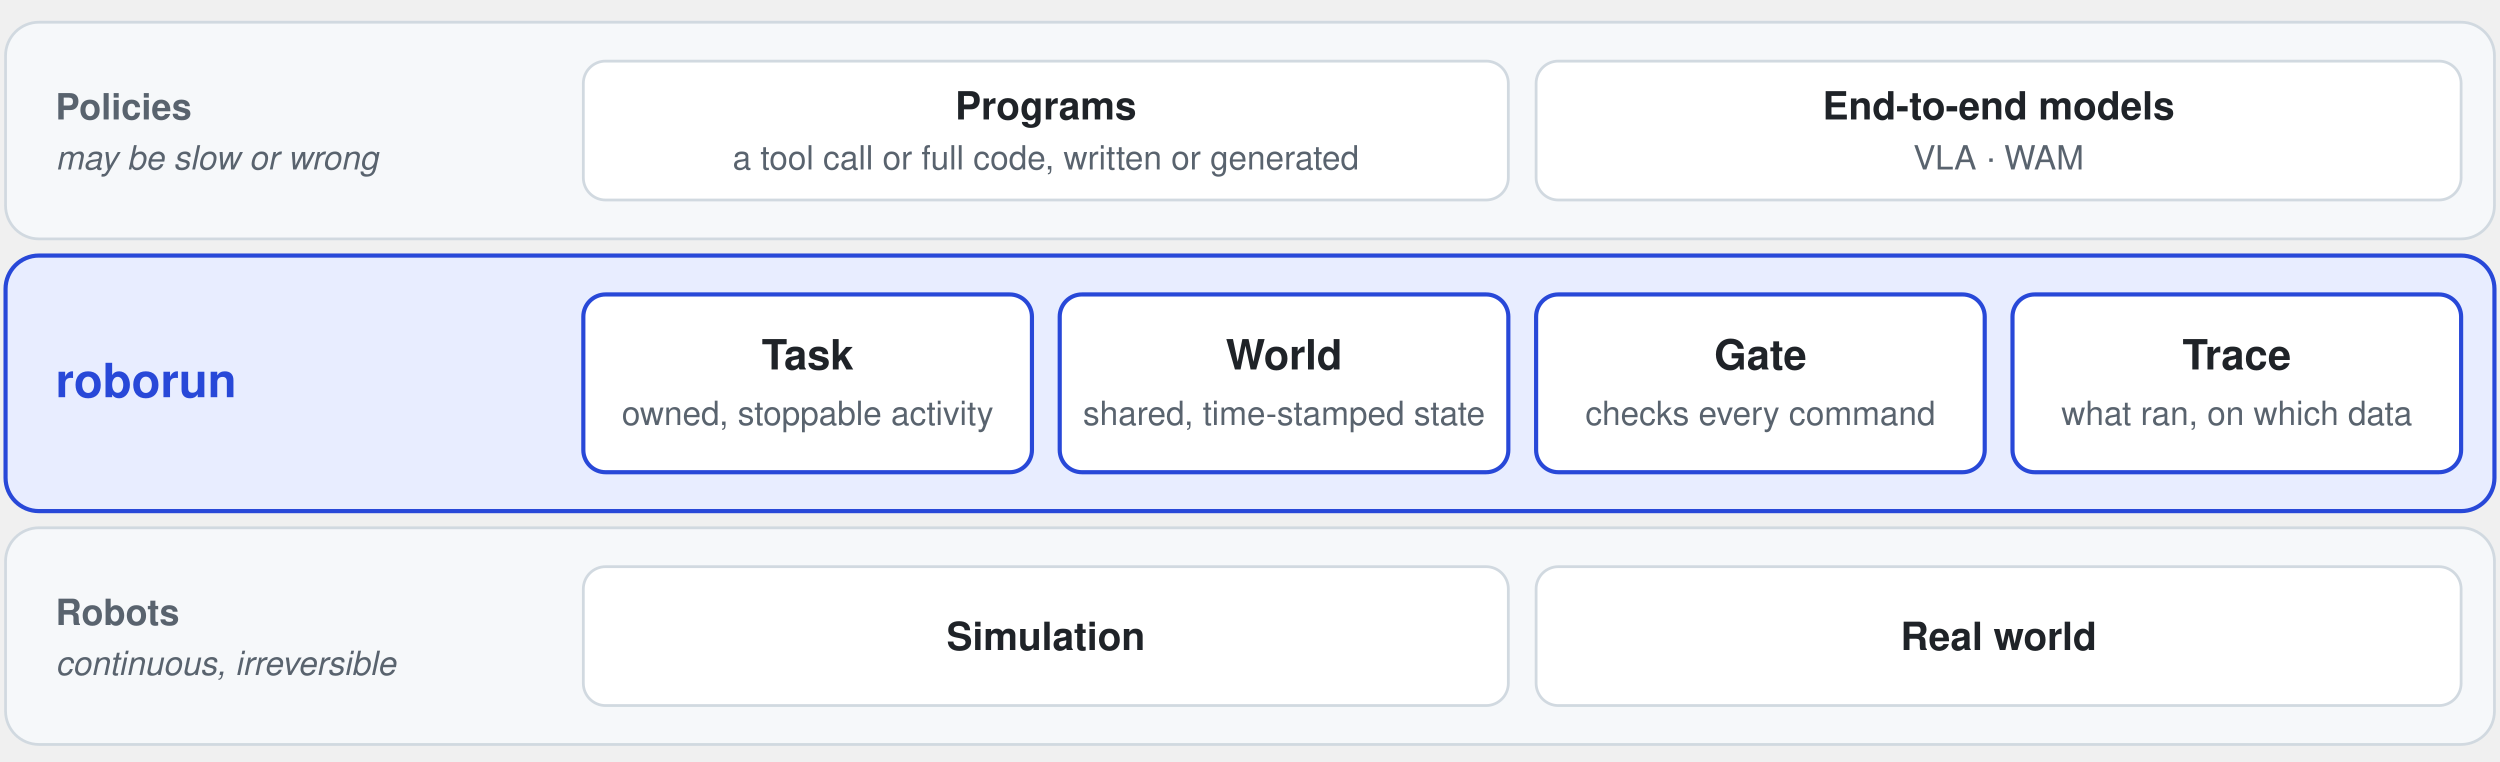
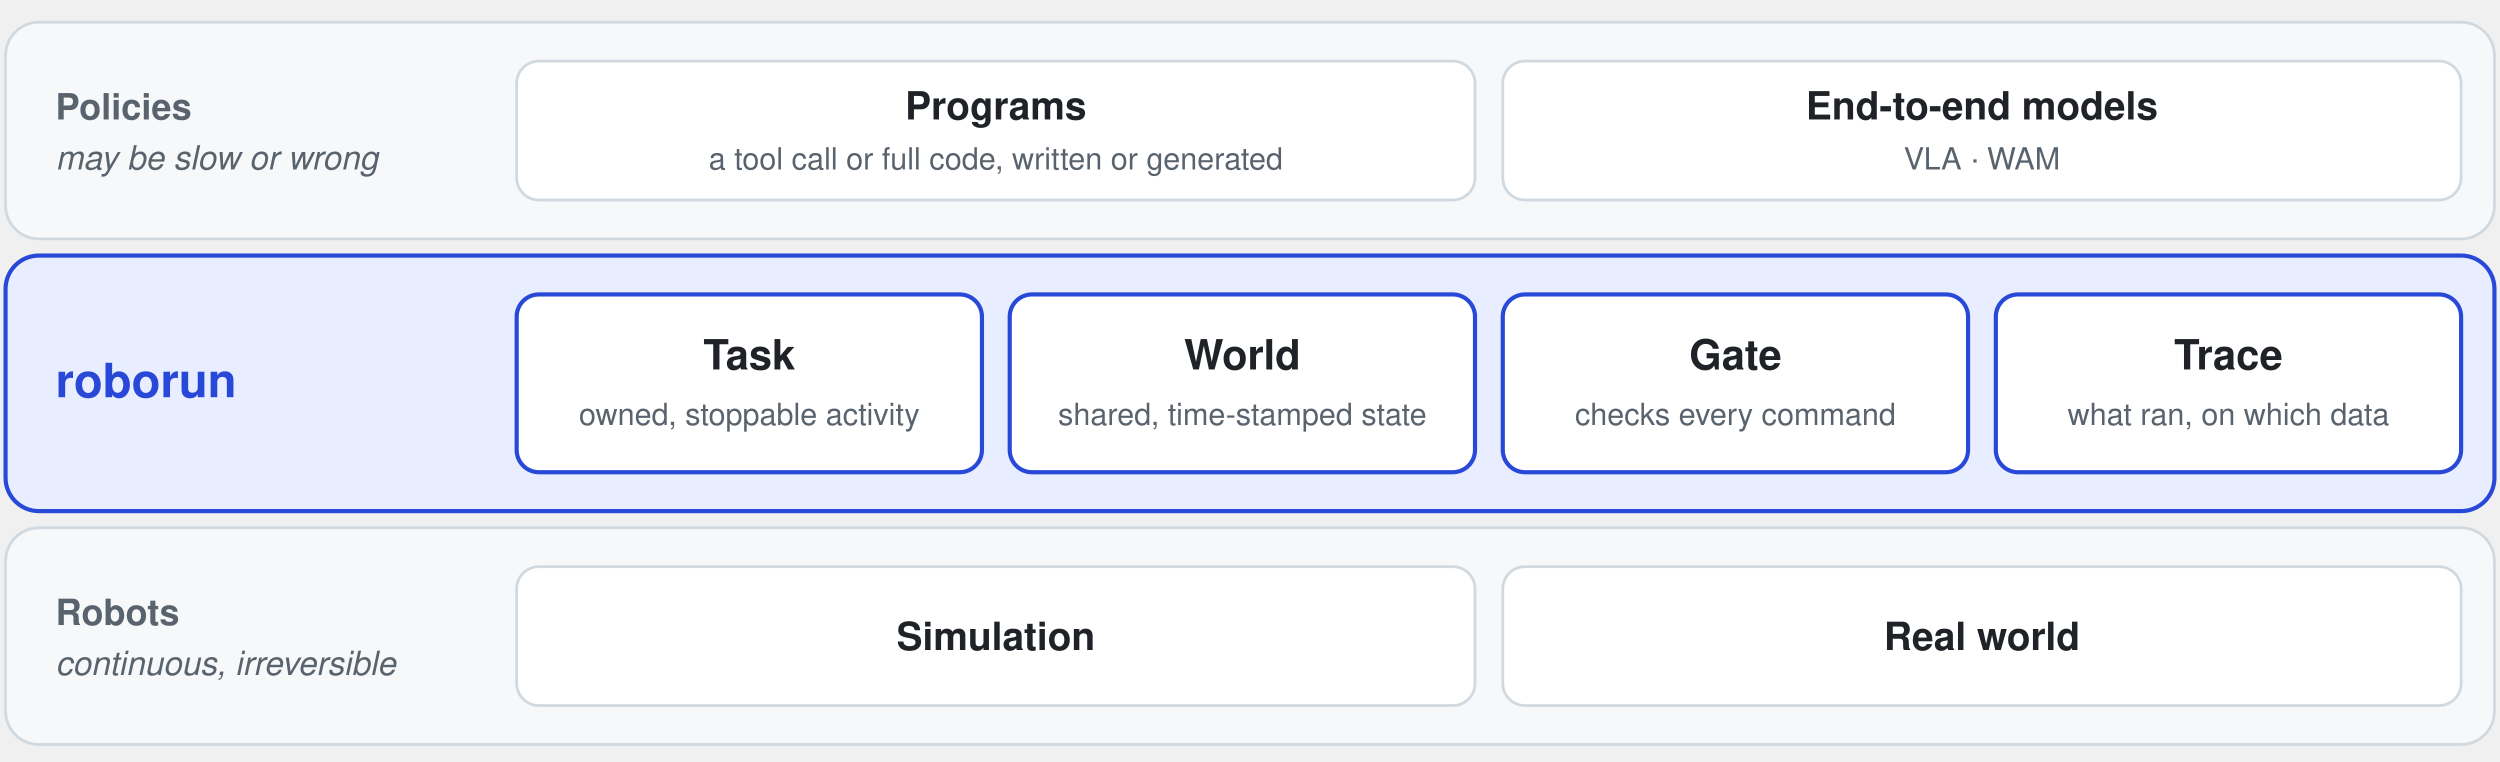
<svg xmlns="http://www.w3.org/2000/svg" viewBox="0 0 900 274" width="900" height="274" role="img" aria-label="Policies are programs (from a single tool call to full code, written by people or generated by models) or end-to-end models (VLA, world action models); they may be slow or wrong. Robots, in simulation or the real world, are continuous and irreversible. roborun sits between them: Task makes every running activity owned by whoever started it and stoppable, World holds shared, time-stamped state, Gate checks every command, and Trace records what ran, on which data.">
  <style>
text{font-family:-apple-system,BlinkMacSystemFont,"Segoe UI",Helvetica,Arial,sans-serif;fill:#1f2328}
.band{fill:#f6f8fa;stroke:#d1d9e0}.bandcore{fill:#e8edff;stroke:#2848d8;stroke-width:1.5}
.chip{fill:#ffffff;stroke:#d1d9e0}.chipcore{fill:#ffffff;stroke:#2848d8;stroke-width:1.5}
.planned{fill:none;stroke:#8c959f;stroke-dasharray:4 3}
.lab{font-size:13px;font-weight:700;fill:#59636e}.labcore{font-size:17px;font-weight:800;fill:#2848d8}
- .c{font-size:14px;font-weight:600}.note{font-size:12px;font-style:italic;fill:#59636e}.cc{font-size:15px;font-weight:700}.cs{font-size:12px;fill:#59636e}
+ .c{font-size:14px;font-weight:600}.note{font-size:12px;font-style:italic;fill:#59636e}.cc{font-size:15px;font-weight:700}.cs{font-size:11px;fill:#59636e}
.dim{fill:#8c959f}
@media (prefers-color-scheme: dark){text{fill:#e6edf3}.band{fill:#151b23;stroke:#3d444d}
.bandcore{fill:#18224f;stroke:#7b8fff}.chip{fill:#0d1117;stroke:#3d444d}.chipcore{fill:#0d1117;stroke:#7b8fff}
.planned{stroke:#6e7681}.lab,.cs,.note{fill:#9198a1}.labcore{fill:#7b8fff}.dim{fill:#6e7681}}
</style>
  <rect class="band" x="2" y="8" width="896" height="78" rx="12" />
  <text class="lab" x="20" y="43.0">Policies</text>
  <text class="note" x="20" y="61.0">may be slow or wrong</text>
-   <rect class="chip" x="210.0" y="22" width="333.0" height="50" rx="8" />
-   <text class="c" x="376.5" y="43" text-anchor="middle">Programs</text>
-   <text class="cs" x="376.5" y="61" text-anchor="middle">a tool call or full code, written or generated</text>
-   <rect class="chip" x="553.0" y="22" width="333.0" height="50" rx="8" />
-   <text class="c" x="719.5" y="43" text-anchor="middle">End-to-end models</text>
-   <text class="cs" x="719.5" y="61" text-anchor="middle">VLA · WAM</text>
+   <rect class="chip" x="186.0" y="22" width="345.0" height="50" rx="8" />
+   <text class="c" x="358.5" y="43" text-anchor="middle">Programs</text>
+   <text class="cs" x="358.5" y="61" text-anchor="middle">a tool call or full code, written or generated</text>
+   <rect class="chip" x="541.0" y="22" width="345.0" height="50" rx="8" />
+   <text class="c" x="713.5" y="43" text-anchor="middle">End-to-end models</text>
+   <text class="cs" x="713.5" y="61" text-anchor="middle">VLA · WAM</text>
  <rect class="bandcore" x="2" y="92" width="896" height="92" rx="12" />
  <text class="labcore" x="20" y="143.0">roborun</text>
-   <rect class="chipcore" x="210.0" y="106" width="161.5" height="64" rx="8" />
-   <text class="cc" x="290.75" y="133" text-anchor="middle">Task</text>
-   <text class="cs" x="290.75" y="153" text-anchor="middle">owned, stoppable activity</text>
-   <rect class="chipcore" x="381.5" y="106" width="161.5" height="64" rx="8" />
-   <text class="cc" x="462.25" y="133" text-anchor="middle">World</text>
-   <text class="cs" x="462.25" y="153" text-anchor="middle">shared, time-stamped state</text>
-   <rect class="chipcore" x="553.0" y="106" width="161.5" height="64" rx="8" />
-   <text class="cc" x="633.75" y="133" text-anchor="middle">Gate</text>
-   <text class="cs" x="633.75" y="153" text-anchor="middle">checks every command</text>
-   <rect class="chipcore" x="724.5" y="106" width="161.5" height="64" rx="8" />
-   <text class="cc" x="805.25" y="133" text-anchor="middle">Trace</text>
-   <text class="cs" x="805.25" y="153" text-anchor="middle">what ran, on which data</text>
+   <rect class="chipcore" x="186.0" y="106" width="167.5" height="64" rx="8" />
+   <text class="cc" x="269.75" y="133" text-anchor="middle">Task</text>
+   <text class="cs" x="269.75" y="153" text-anchor="middle">owned, stoppable activity</text>
+   <rect class="chipcore" x="363.5" y="106" width="167.5" height="64" rx="8" />
+   <text class="cc" x="447.25" y="133" text-anchor="middle">World</text>
+   <text class="cs" x="447.25" y="153" text-anchor="middle">shared, time-stamped state</text>
+   <rect class="chipcore" x="541.0" y="106" width="167.5" height="64" rx="8" />
+   <text class="cc" x="624.75" y="133" text-anchor="middle">Gate</text>
+   <text class="cs" x="624.75" y="153" text-anchor="middle">checks every command</text>
+   <rect class="chipcore" x="718.5" y="106" width="167.5" height="64" rx="8" />
+   <text class="cc" x="802.25" y="133" text-anchor="middle">Trace</text>
+   <text class="cs" x="802.25" y="153" text-anchor="middle">what ran, on which data</text>
  <rect class="band" x="2" y="190" width="896" height="78" rx="12" />
  <text class="lab" x="20" y="225.0">Robots</text>
  <text class="note" x="20" y="243.0">continuous, irreversible</text>
-   <rect class="chip" x="210.0" y="204" width="333.0" height="50" rx="8" />
-   <text class="c" x="376.5" y="234.0" text-anchor="middle">Simulation</text>
-   <rect class="chip" x="553.0" y="204" width="333.0" height="50" rx="8" />
-   <text class="c" x="719.5" y="234.0" text-anchor="middle">Real world</text>
+   <rect class="chip" x="186.0" y="204" width="345.0" height="50" rx="8" />
+   <text class="c" x="358.5" y="234.0" text-anchor="middle">Simulation</text>
+   <rect class="chip" x="541.0" y="204" width="345.0" height="50" rx="8" />
+   <text class="c" x="713.5" y="234.0" text-anchor="middle">Real world</text>
</svg>
